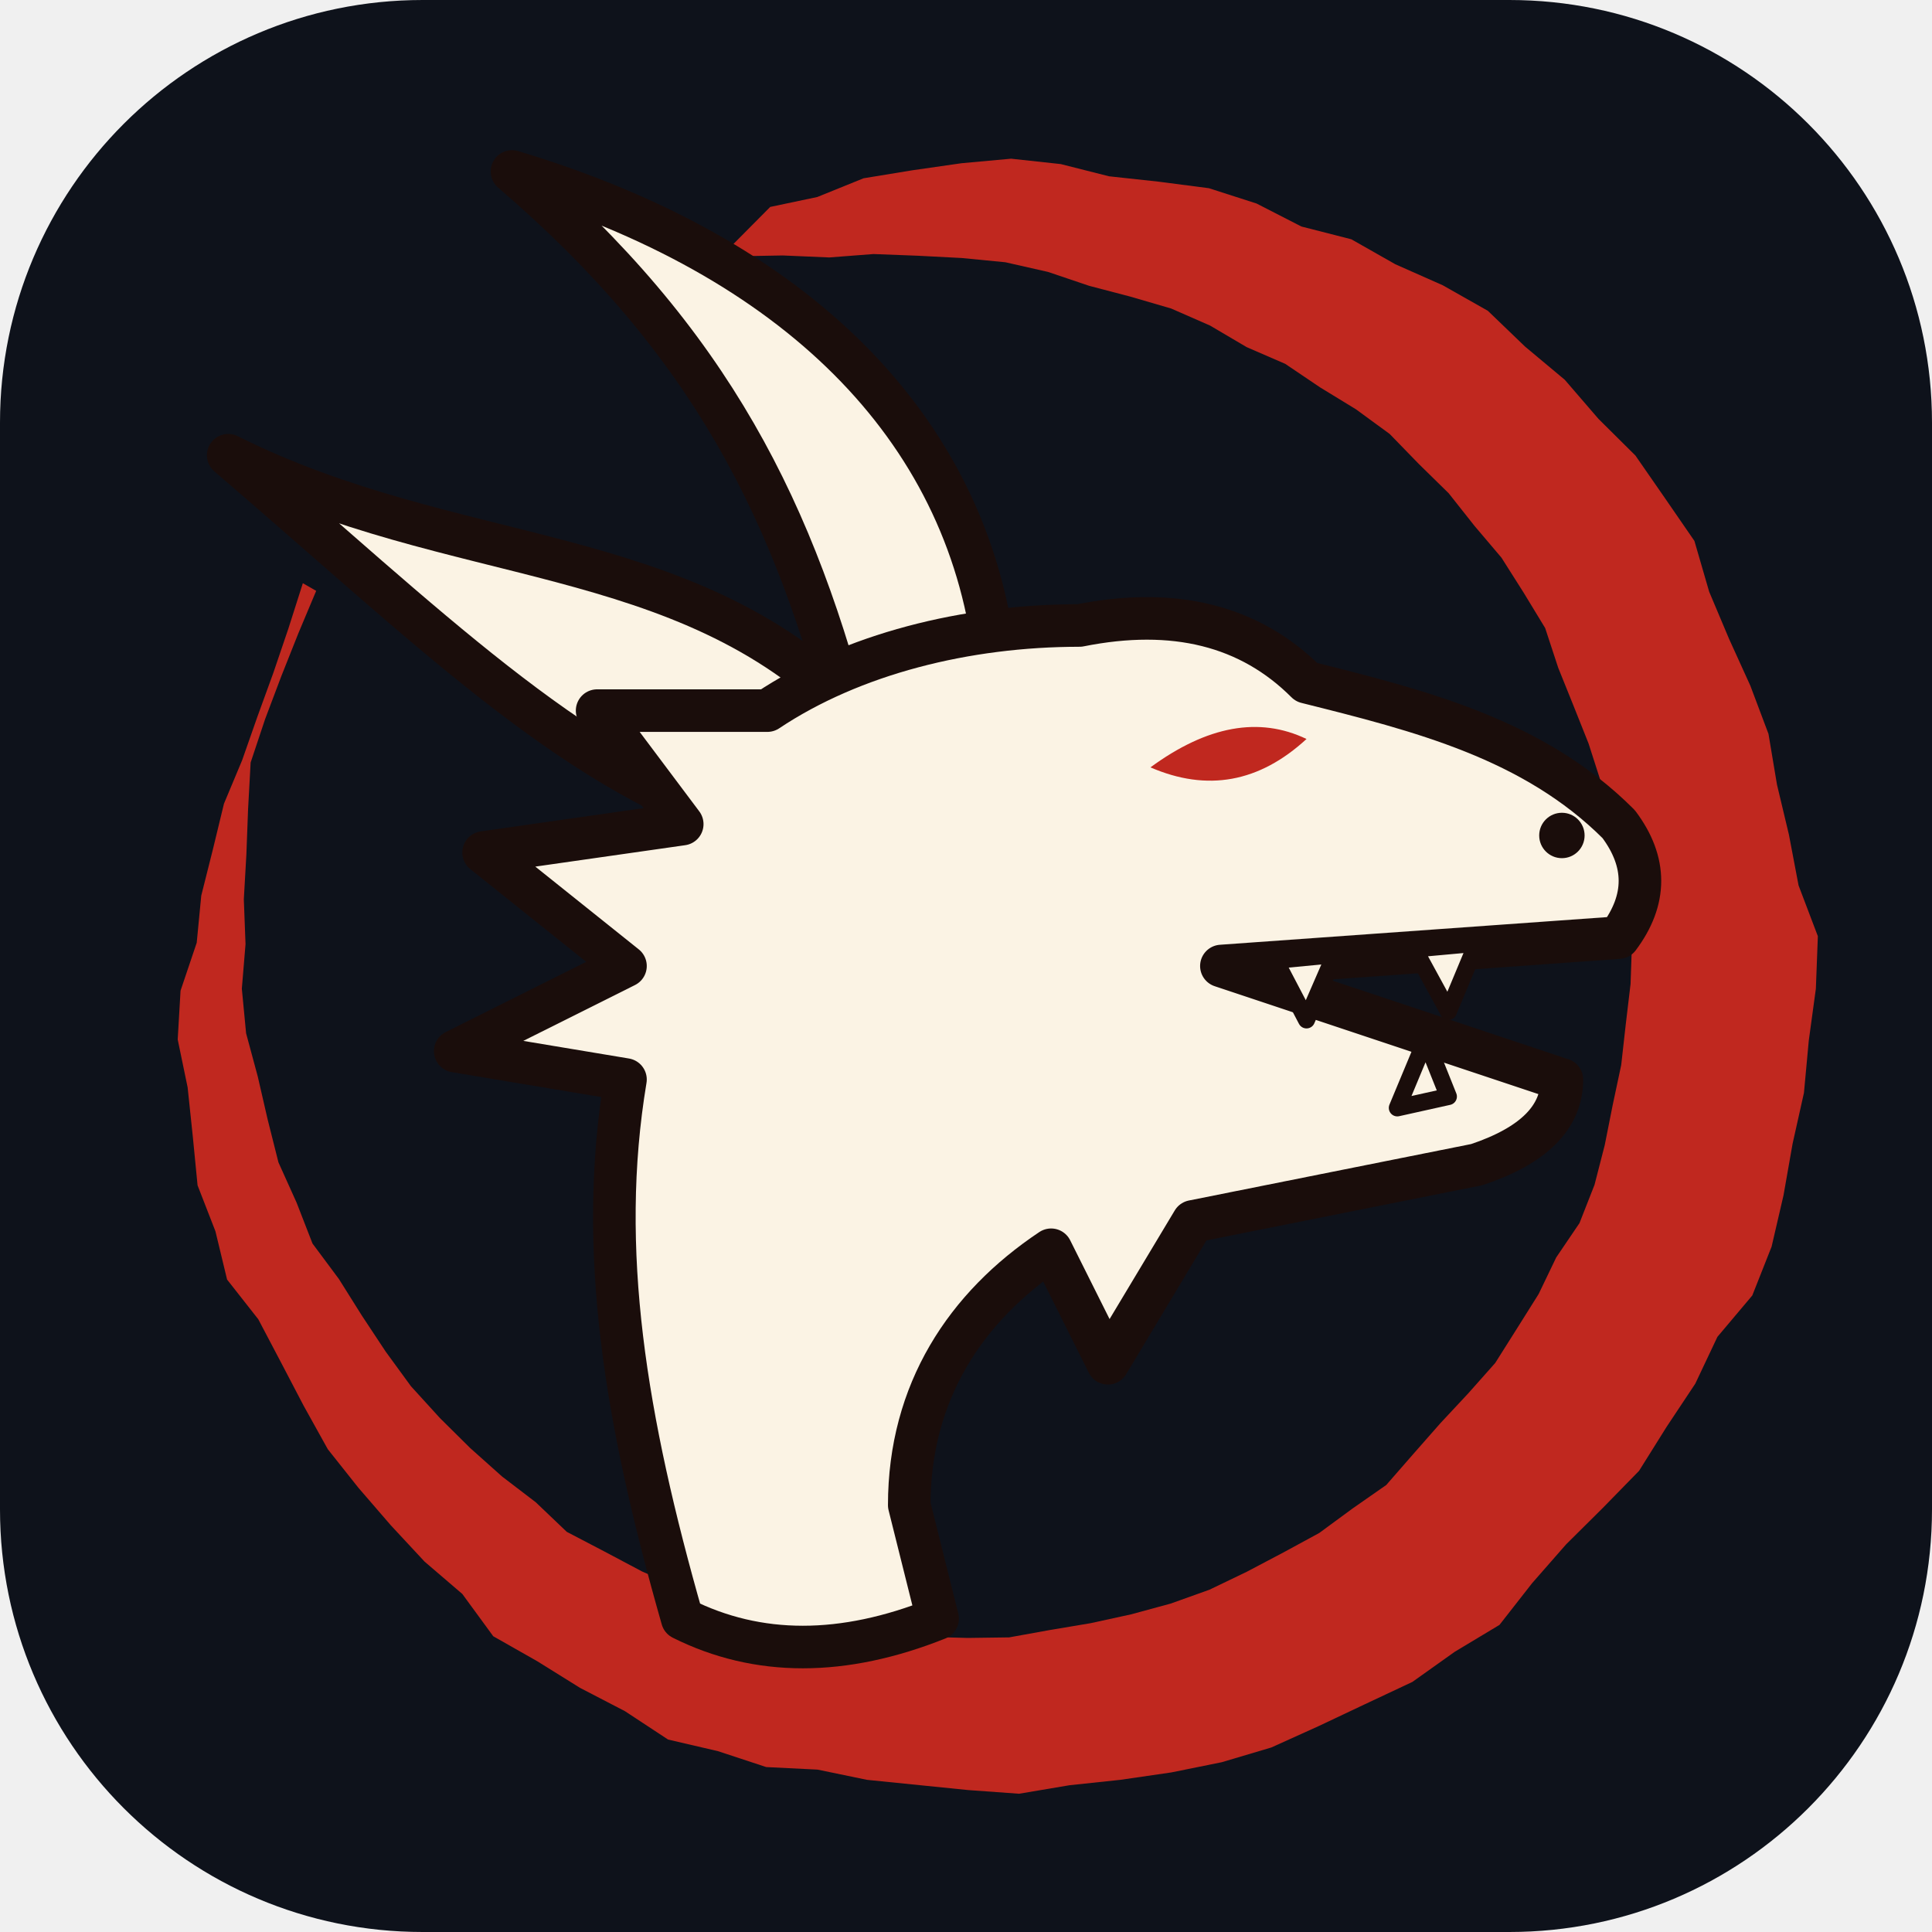
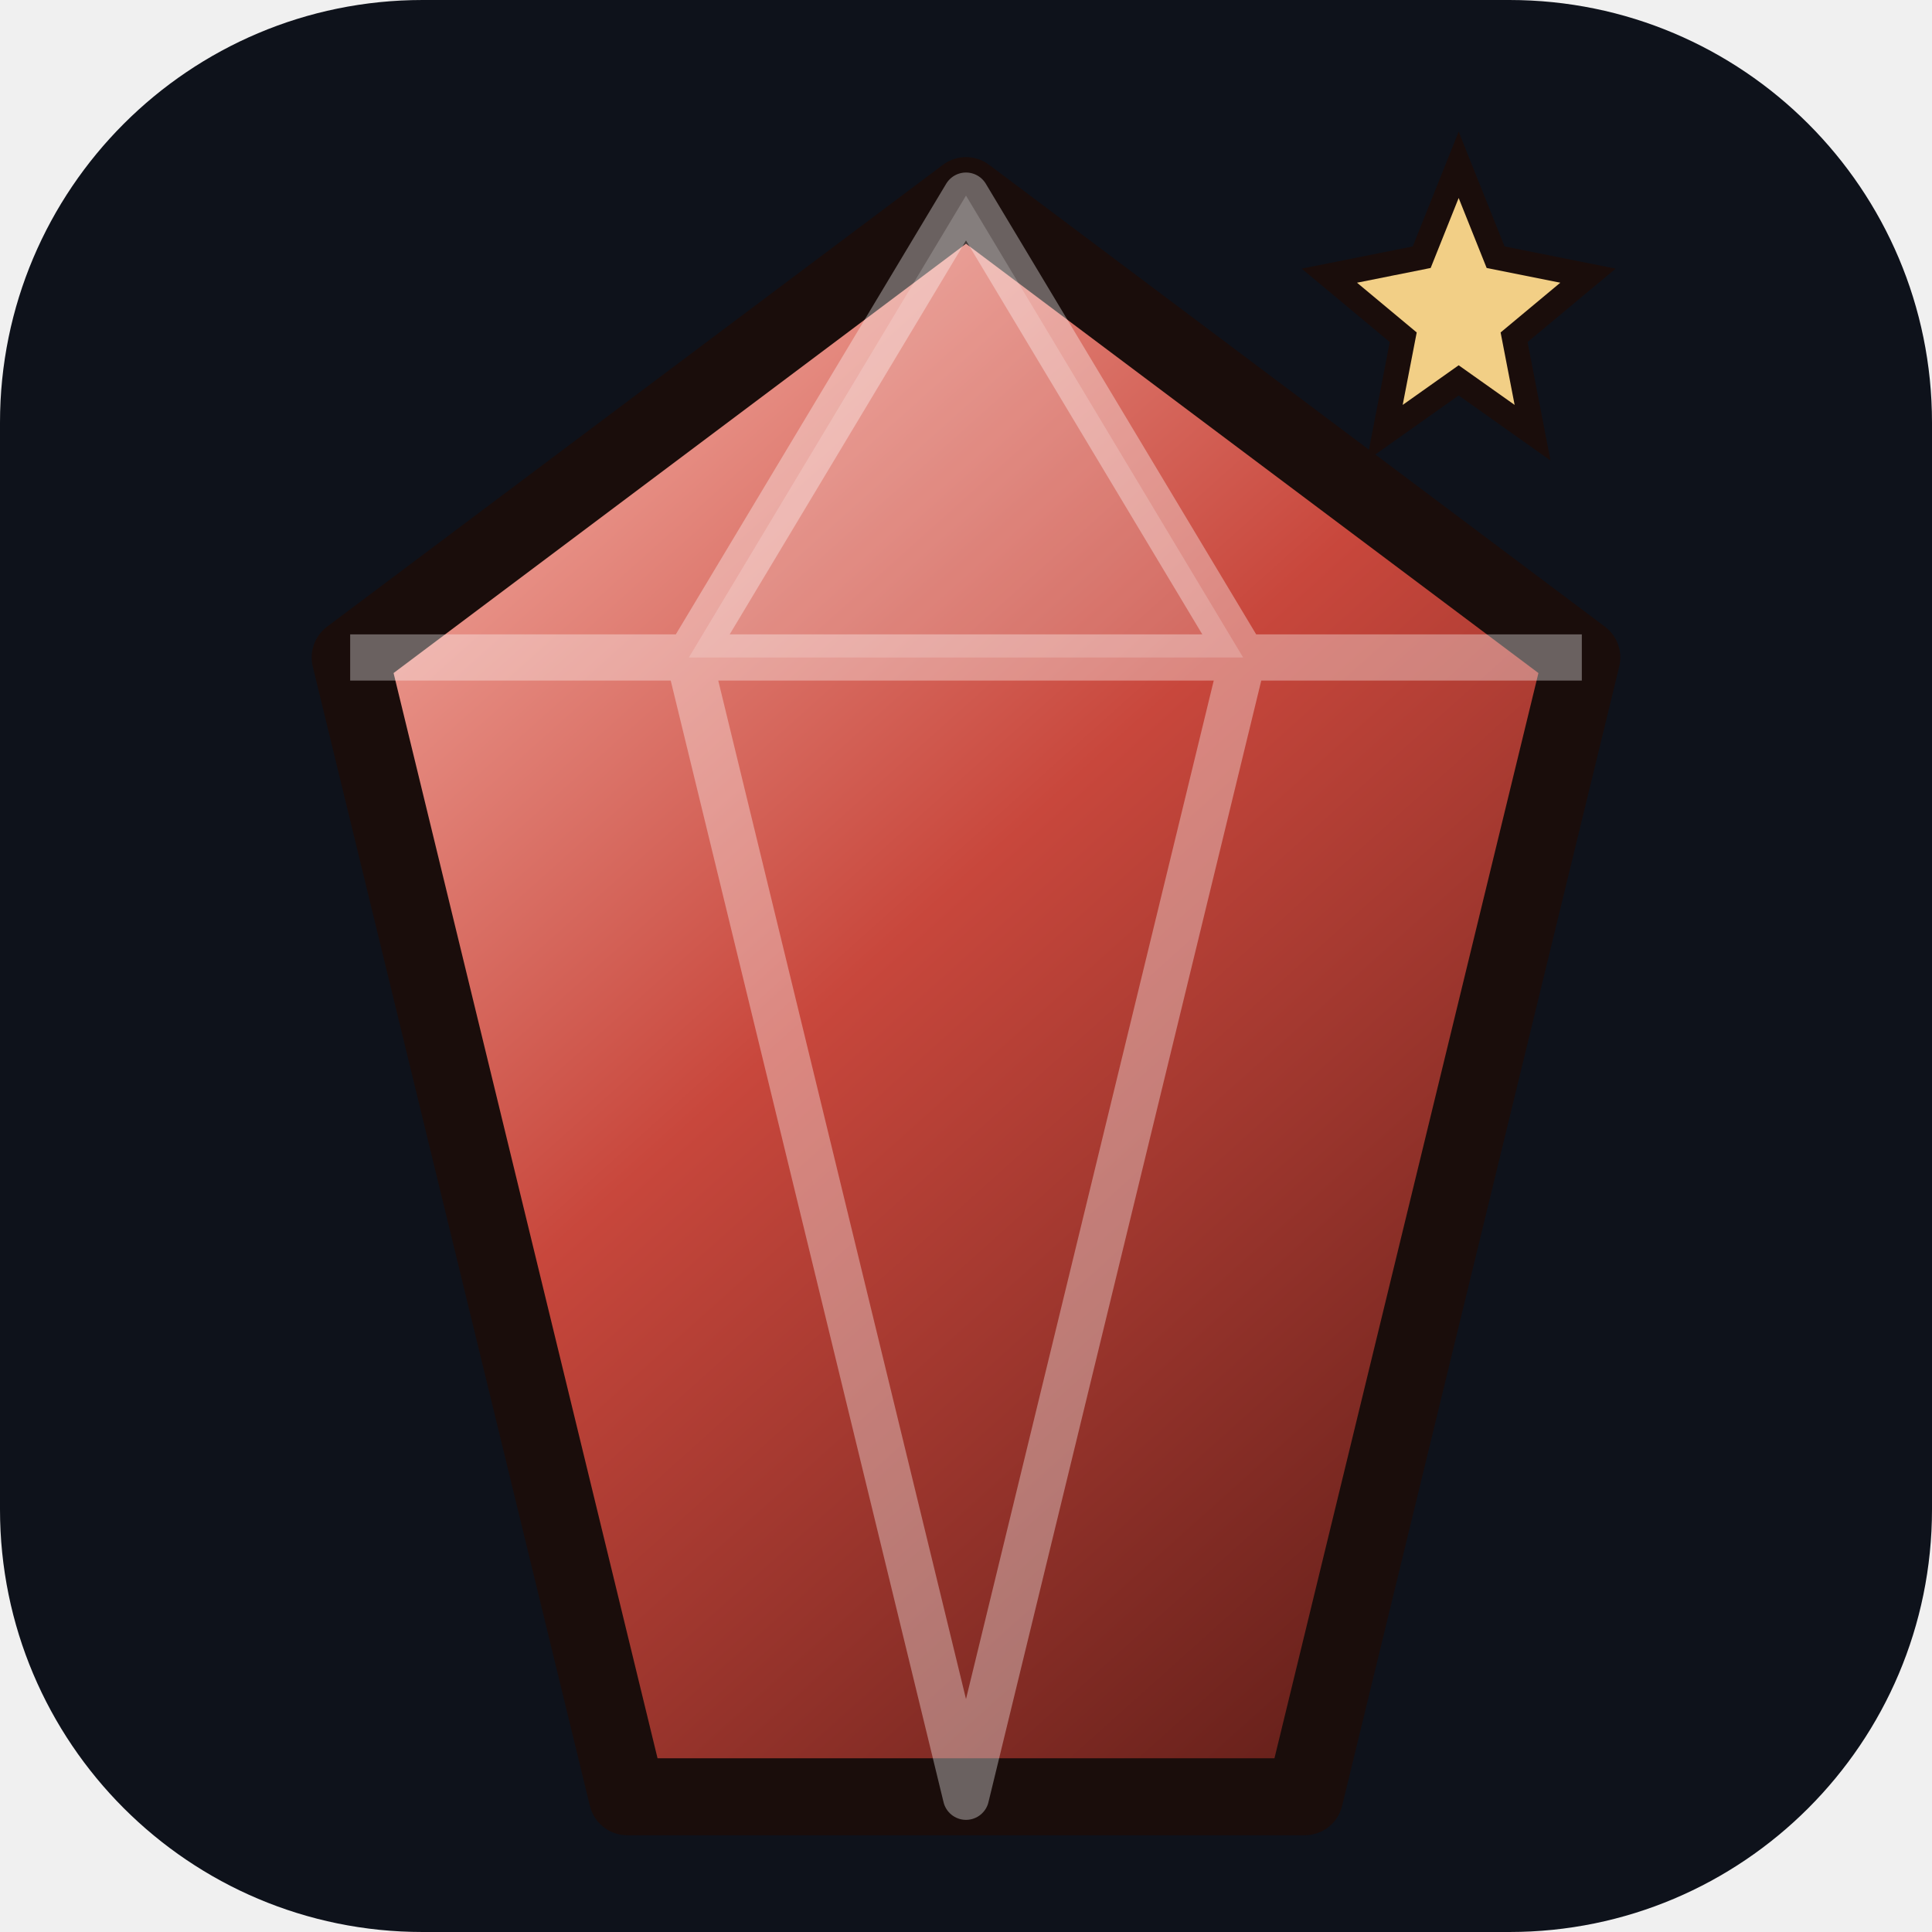
<svg xmlns="http://www.w3.org/2000/svg" viewBox="0 0 64 64">
+   <defs>
+     <linearGradient id="gem" x1="0.15" y1="0" x2="0.85" y2="1">
+       <stop offset="0" stop-color="#f6b2a8" />
+       <stop offset="0.45" stop-color="#c8473c" />
+       <stop offset="1" stop-color="#5e1d18" />
+     </linearGradient>
+   </defs>
  <rect width="64" height="64" rx="14" fill="#0e121b" />
-   <g transform="translate(32 32) scale(0.94) translate(-32 -32)">
-     <path d="M23.75 6.61L25.1 5.25L26.76 4.9L28.39 4.24L30.1 3.96L31.84 3.71L33.59 3.55L35.34 3.74L37.04 4.17L38.79 4.36L40.56 4.59L42.24 5.13L43.82 5.94L45.58 6.39L47.13 7.27L48.8 8.01L50.39 8.91L51.7 10.17L53.1 11.34L54.29 12.72L55.59 14.01L56.63 15.51L57.67 17.02L58.19 18.81L58.89 20.47L59.64 22.12L60.28 23.82L60.58 25.61L61 27.37L61.34 29.16L62.02 30.95L61.95 32.8L61.7 34.63L61.53 36.47L61.13 38.26L60.81 40.08L60.39 41.89L59.71 43.61L58.48 45.07L57.7 46.72L56.69 48.24L55.72 49.79L54.44 51.1L53.15 52.38L51.95 53.75L50.8 55.22L49.22 56.17L47.73 57.23L46.07 58.01L44.42 58.79L42.76 59.54L41.01 60.06L39.23 60.42L37.44 60.68L35.65 60.87L33.87 61.17L32.07 61.04L30.29 60.86L28.51 60.68L26.77 60.32L24.96 60.23L23.26 59.67L21.5 59.26L19.98 58.26L18.4 57.44L16.89 56.5L15.34 55.62L14.25 54.13L12.92 52.99L11.73 51.71L10.59 50.39L9.51 49.03L8.66 47.5L7.86 45.97L7.06 44.45L5.96 43.05L5.55 41.35L4.92 39.73L4.75 37.99L4.57 36.28L4.22 34.59L4.32 32.87L4.89 31.18L5.05 29.52L5.46 27.89L5.85 26.28L6.49 24.75L7.03 23.21L7.59 21.67L8.12 20.11L8.63 18.51L9.1 18.78L8.47 20.28L7.87 21.79L7.3 23.3L6.79 24.83L6.7 26.47L6.64 28.07L6.55 29.65L6.61 31.23L6.48 32.8L6.63 34.37L7.04 35.89L7.39 37.41L7.77 38.92L8.41 40.34L8.97 41.78L9.9 43.03L10.71 44.32L11.55 45.59L12.44 46.81L13.46 47.93L14.53 48.99L15.65 49.99L16.84 50.9L17.93 51.94L19.27 52.64L20.59 53.34L21.96 53.94L23.3 54.59L24.76 54.91L26.2 55.28L27.68 55.37L29.13 55.57L30.6 55.64L32.06 55.68L33.52 55.66L34.96 55.4L36.39 55.16L37.81 54.85L39.21 54.47L40.58 53.98L41.89 53.35L43.18 52.67L44.45 51.98L45.62 51.12L46.81 50.29L47.77 49.19L48.72 48.11L49.7 47.06L50.65 45.99L51.42 44.77L52.18 43.56L52.8 42.27L53.62 41.06L54.15 39.71L54.51 38.31L54.79 36.9L55.09 35.49L55.25 34.06L55.42 32.63L55.47 31.18L55.11 29.76L54.9 28.35L54.63 26.94L54.38 25.53L53.94 24.16L53.41 22.83L52.87 21.49L52.41 20.09L51.65 18.84L50.87 17.61L49.92 16.49L49.01 15.34L47.96 14.31L46.93 13.25L45.74 12.38L44.48 11.61L43.25 10.78L41.89 10.19L40.6 9.43L39.23 8.83L37.79 8.41L36.34 8.03L34.89 7.54L33.39 7.2L31.85 7.05L30.31 6.97L28.74 6.91L27.18 7.03L25.54 6.96L23.87 6.99Z" fill="#c0281f" />
-     <g fill="#fbf3e4" stroke="#1a0d0b" stroke-width="1.5" stroke-linejoin="round">
-       <path d="M28 23C22 17 14 18 6 14C13 20 18 25 24 27Z" />
-       <path d="M33 21C32 13 26 7 16 4C23 10 26 16 28 24Z" />
-       <path d="M22 55C20 48 19 42 20 36L14 35 20 32 15 28 22 27 19 23 25 23C28 21 32 20 36 20Q41 19 44 22C48 23 52 24 55 27Q56.5 29 55 31L41 32 53 36Q53 38 50 39L40 41 37 46 35 42C32 44 30 47 30 51L31 55Q26 57 22 55Z" />
-       <path d="M50 31.2 49 33.6 47.8 31.4ZM45 31.6 44 33.9 42.9 31.8ZM49 36.6 48.2 34.6 47.2 37Z" stroke-width="0.6" />
-     </g>
-     <path d="M38.5 25Q41.5 22.8 44 24Q41.5 26.3 38.5 25Z" fill="#c0281f" />
-     <circle cx="53" cy="27.4" r="0.8" fill="#1a0d0b" />
+   <g transform="translate(32 33) scale(1.02) translate(-24 -28)">
+     <path d="M24 2 44 17 35 54H13L4 17Z" fill="url(#gem)" stroke="#1a0d0b" stroke-width="2.5" stroke-linejoin="round" />
+     <path d="M4 17h40M24 2l-9 15 9 37 9-37z" fill="none" stroke="#fff" stroke-opacity="0.35" stroke-width="1.5" stroke-linejoin="round" />
+     <path d="M15 17 24 2l9 15z" fill="#fff" opacity="0.18" />
+     <path d="m40 1 1.2 3 3 .6-2.4 2 .6 3.1L40 8l-2.4 1.7.6-3.1-2.4-2 3-.6z" fill="#f2cf86" stroke="#1a0d0b" stroke-width="0.8" />
  </g>
</svg>
